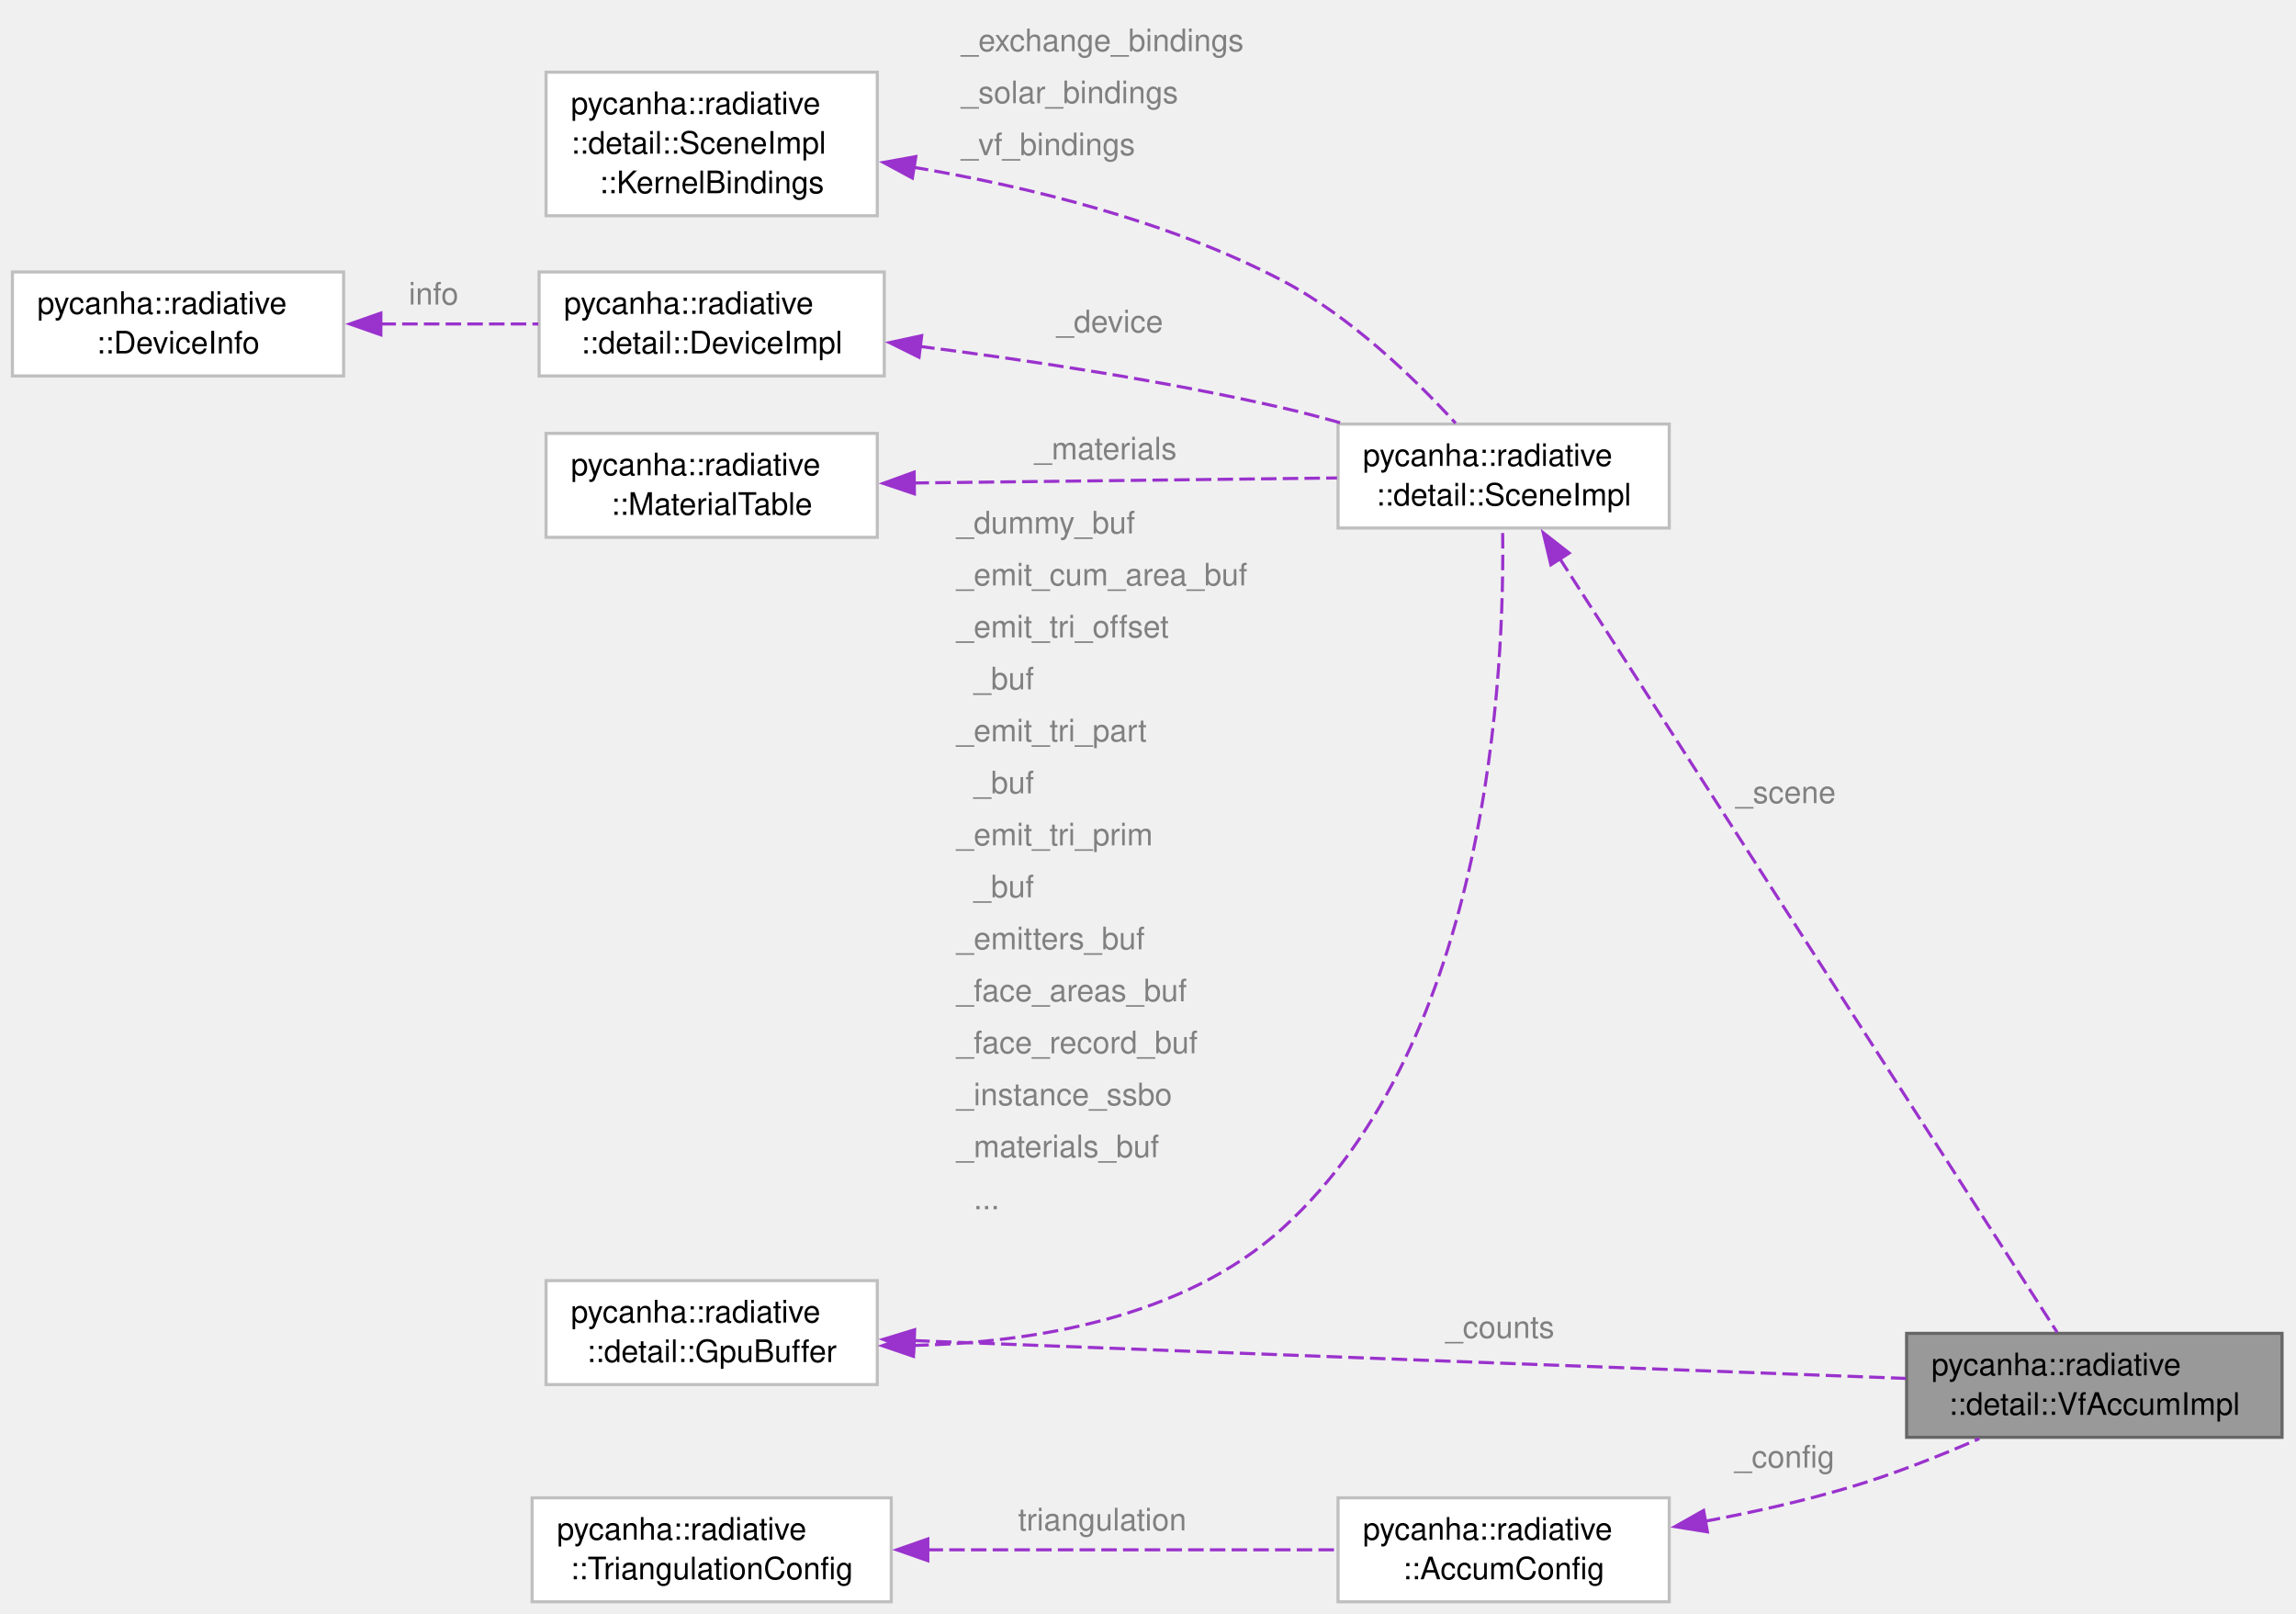
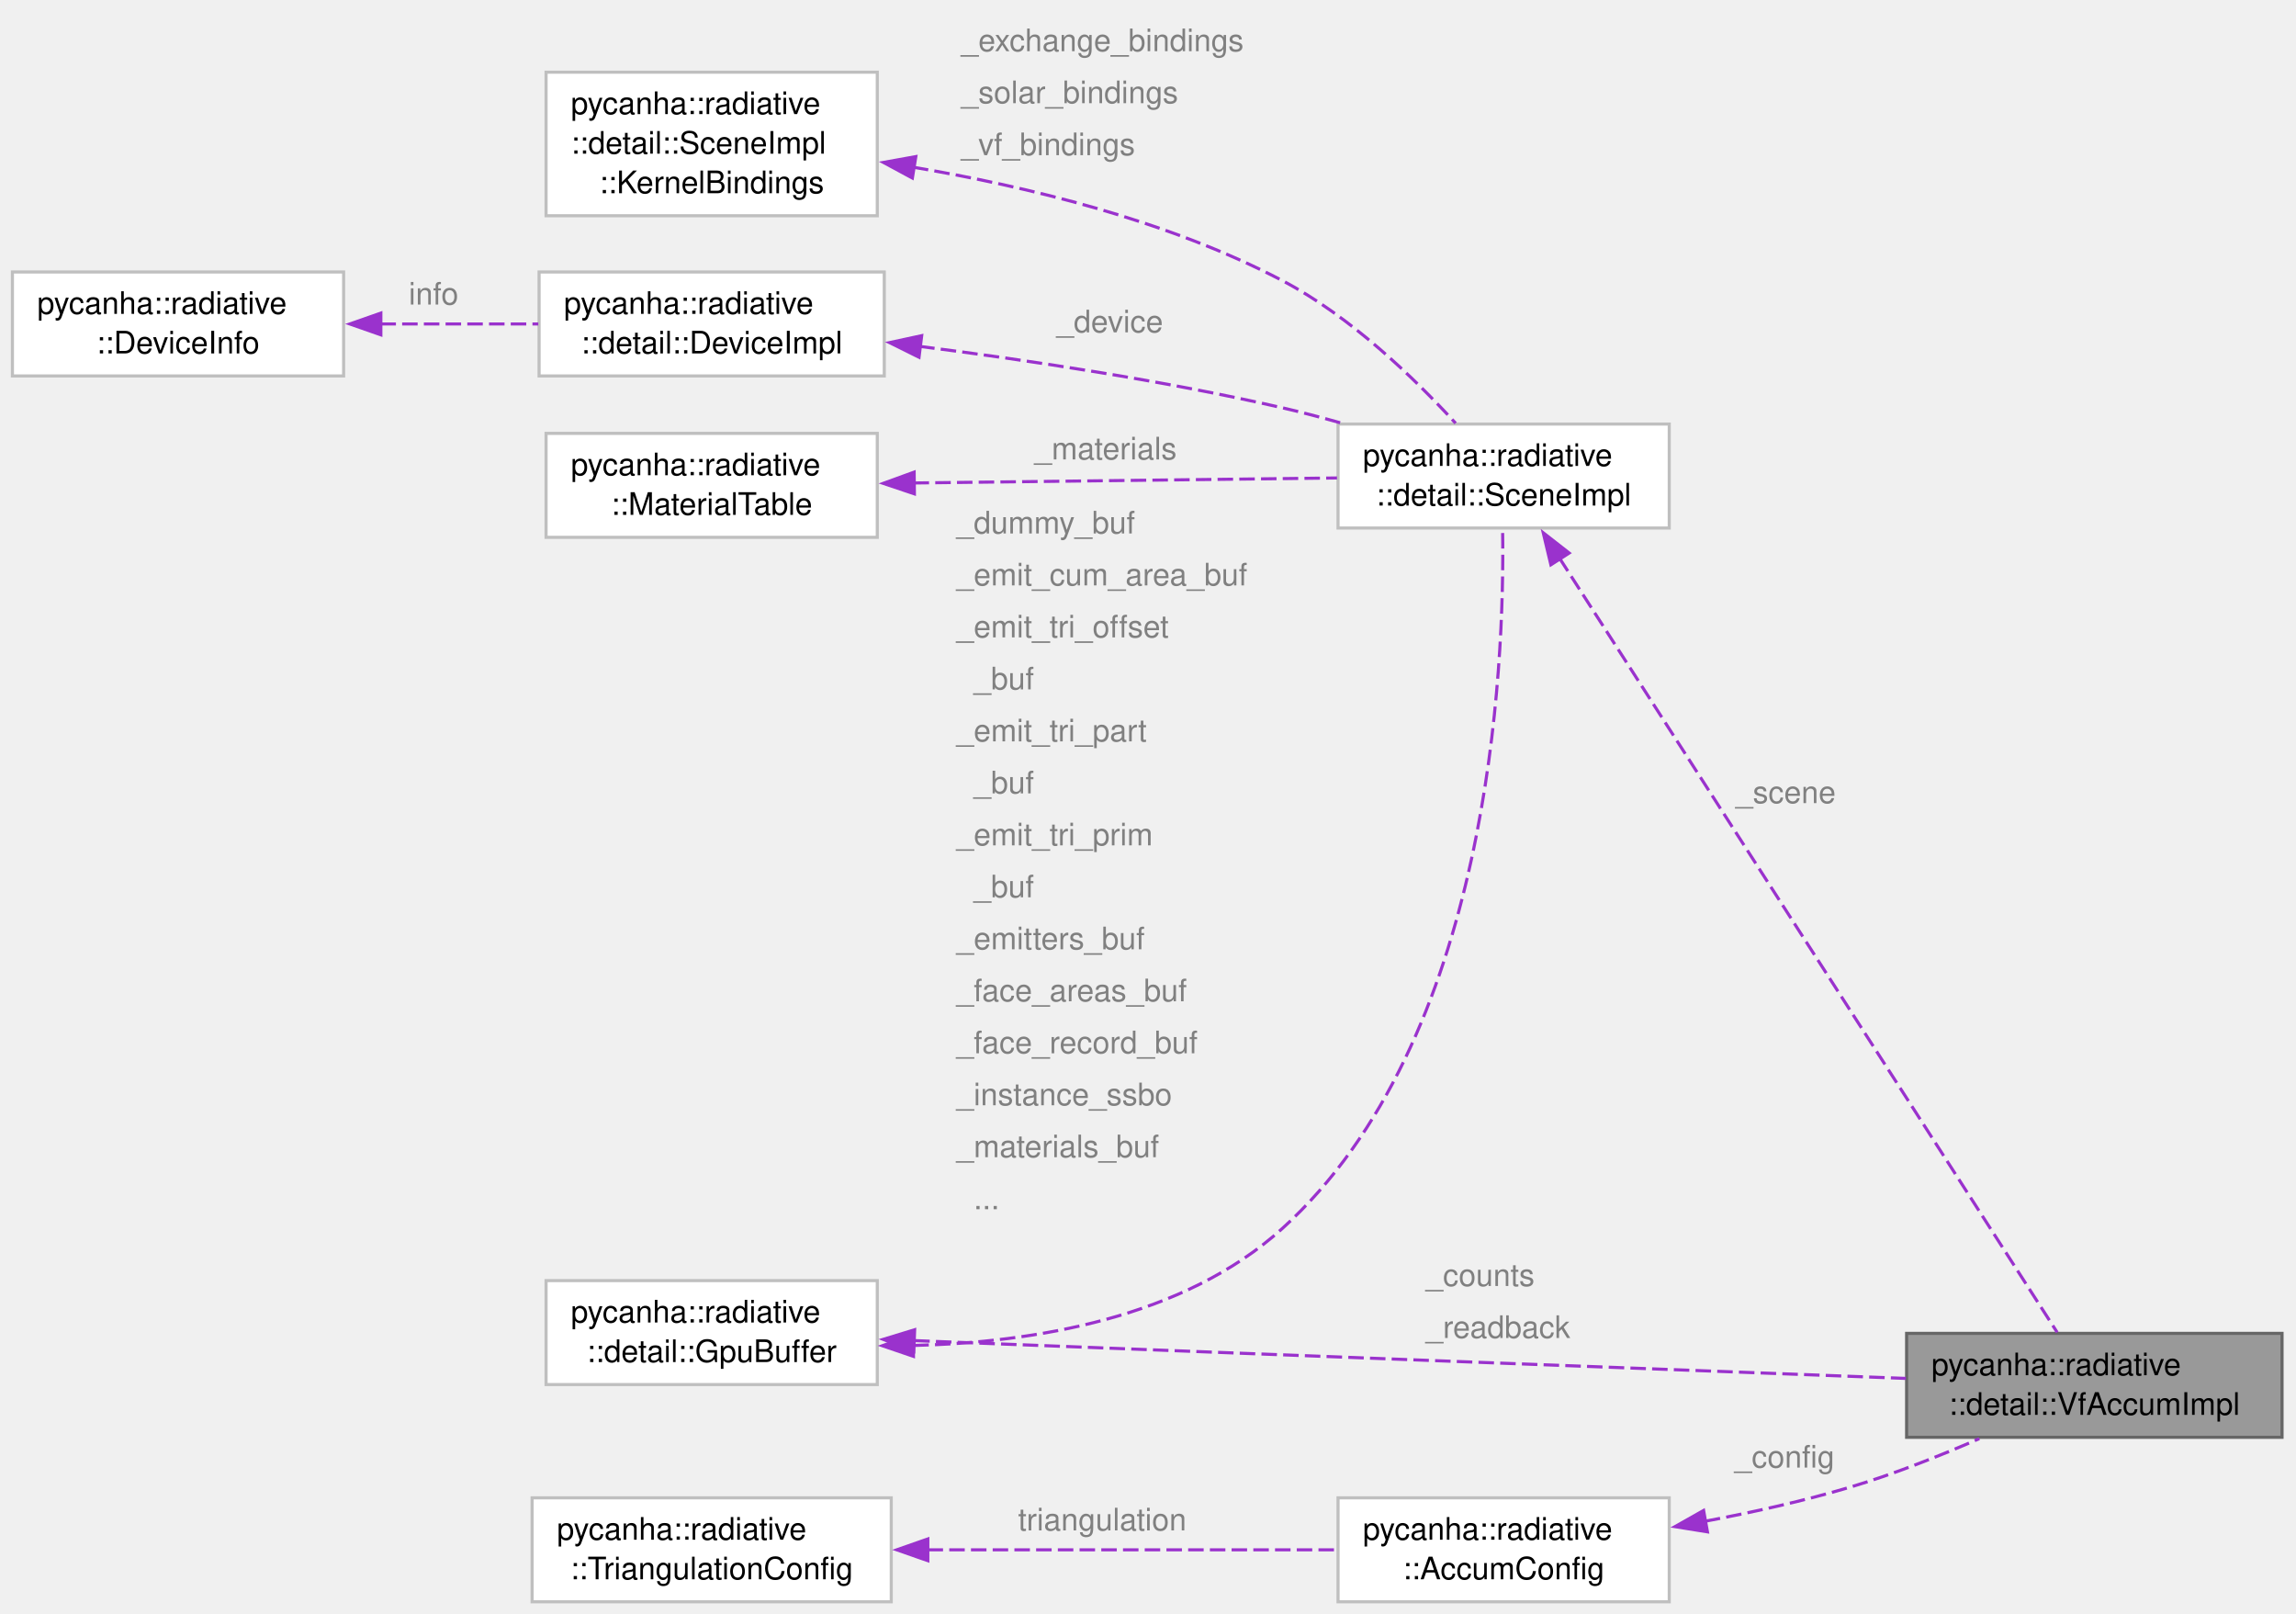
<svg xmlns="http://www.w3.org/2000/svg" xmlns:xlink="http://www.w3.org/1999/xlink" width="740pt" height="520pt" viewBox="0.00 0.00 740.00 520.00">
  <g id="graph0" class="graph" transform="scale(1 1) rotate(0) translate(4 516.14)">
    <g id="Node000001" class="node">
      <g id="a_Node000001">
        <a xlink:title=" ">
          <polygon fill="#999999" stroke="#666666" points="731.5,-86.5 610.5,-86.5 610.5,-53 731.5,-53 731.5,-86.5" />
          <text xml:space="preserve" text-anchor="start" x="618.5" y="-73" font-family="Helvetica,sans-Serif" font-size="10.00">pycanha::radiative</text>
          <text xml:space="preserve" text-anchor="middle" x="671" y="-60.25" font-family="Helvetica,sans-Serif" font-size="10.00">::detail::VfAccumImpl</text>
        </a>
      </g>
    </g>
    <g id="Node000002" class="node">
      <g id="a_Node000002">
        <a xlink:href="classpycanha_1_1radiative_1_1detail_1_1SceneImpl.html" target="_top" xlink:title=" ">
          <polygon fill="white" stroke="#bfbfbf" points="534,-379.5 427.25,-379.5 427.25,-346 534,-346 534,-379.5" />
          <text xml:space="preserve" text-anchor="start" x="435.25" y="-366" font-family="Helvetica,sans-Serif" font-size="10.00">pycanha::radiative</text>
          <text xml:space="preserve" text-anchor="middle" x="480.62" y="-353.25" font-family="Helvetica,sans-Serif" font-size="10.00">::detail::SceneImpl</text>
        </a>
      </g>
    </g>
    <g id="edge1_Node000001_Node000002" class="edge">
      <g id="a_edge1_Node000001_Node000002">
        <a xlink:title=" ">
          <path fill="none" stroke="#9a32cd" stroke-dasharray="5,2" d="M498.6,-336.34C536.58,-277.27 627.52,-135.83 659.03,-86.82" />
          <polygon fill="#9a32cd" stroke="#9a32cd" points="495.85,-334.15 493.39,-344.46 501.74,-337.94 495.85,-334.15" />
        </a>
      </g>
      <text xml:space="preserve" text-anchor="start" x="555.38" y="-257.36" font-family="Helvetica,sans-Serif" font-size="10.00" fill="grey">_scene</text>
    </g>
    <g id="Node000003" class="node">
      <g id="a_Node000003">
        <a xlink:href="classpycanha_1_1radiative_1_1detail_1_1DeviceImpl.html" target="_top" xlink:title=" ">
          <polygon fill="white" stroke="#bfbfbf" points="281,-428.5 169.75,-428.5 169.75,-395 281,-395 281,-428.5" />
          <text xml:space="preserve" text-anchor="start" x="177.75" y="-415" font-family="Helvetica,sans-Serif" font-size="10.00">pycanha::radiative</text>
          <text xml:space="preserve" text-anchor="middle" x="225.38" y="-402.25" font-family="Helvetica,sans-Serif" font-size="10.00">::detail::DeviceImpl</text>
        </a>
      </g>
    </g>
    <g id="edge2_Node000002_Node000003" class="edge">
      <g id="a_edge2_Node000002_Node000003">
        <a xlink:title=" ">
          <path fill="none" stroke="#9a32cd" stroke-dasharray="5,2" d="M292.25,-404.55C327.25,-400.1 370.86,-393.53 409.25,-384.75 415.36,-383.35 421.72,-381.68 427.99,-379.9" />
          <polygon fill="#9a32cd" stroke="#9a32cd" points="292.2,-401.03 282.71,-405.74 293.06,-407.98 292.2,-401.03" />
        </a>
      </g>
      <text xml:space="preserve" text-anchor="start" x="336.5" y="-409.05" font-family="Helvetica,sans-Serif" font-size="10.00" fill="grey">_device</text>
    </g>
    <g id="Node000004" class="node">
      <g id="a_Node000004">
        <a xlink:href="structpycanha_1_1radiative_1_1DeviceInfo.html" target="_top" xlink:title=" ">
          <polygon fill="white" stroke="#bfbfbf" points="106.75,-428.5 0,-428.5 0,-395 106.75,-395 106.75,-428.5" />
          <text xml:space="preserve" text-anchor="start" x="8" y="-415" font-family="Helvetica,sans-Serif" font-size="10.00">pycanha::radiative</text>
          <text xml:space="preserve" text-anchor="middle" x="53.38" y="-402.25" font-family="Helvetica,sans-Serif" font-size="10.00">::DeviceInfo</text>
        </a>
      </g>
    </g>
    <g id="edge3_Node000003_Node000004" class="edge">
      <g id="a_edge3_Node000003_Node000004">
        <a xlink:title=" ">
          <path fill="none" stroke="#9a32cd" stroke-dasharray="5,2" d="M118.61,-411.75C135.37,-411.75 153.27,-411.75 169.49,-411.75" />
          <polygon fill="#9a32cd" stroke="#9a32cd" points="118.75,-408.25 108.75,-411.75 118.75,-415.25 118.75,-408.25" />
        </a>
      </g>
      <text xml:space="preserve" text-anchor="start" x="127.75" y="-418" font-family="Helvetica,sans-Serif" font-size="10.00" fill="grey">info</text>
    </g>
    <g id="Node000005" class="node">
      <g id="a_Node000005">
        <a xlink:href="structpycanha_1_1radiative_1_1MaterialTable.html" target="_top" xlink:title=" ">
          <polygon fill="white" stroke="#bfbfbf" points="278.75,-376.5 172,-376.5 172,-343 278.75,-343 278.75,-376.5" />
          <text xml:space="preserve" text-anchor="start" x="180" y="-363" font-family="Helvetica,sans-Serif" font-size="10.00">pycanha::radiative</text>
          <text xml:space="preserve" text-anchor="middle" x="225.38" y="-350.25" font-family="Helvetica,sans-Serif" font-size="10.00">::MaterialTable</text>
        </a>
      </g>
    </g>
    <g id="edge4_Node000002_Node000005" class="edge">
      <g id="a_edge4_Node000002_Node000005">
        <a xlink:title=" ">
          <path fill="none" stroke="#9a32cd" stroke-dasharray="5,2" d="M290.43,-360.51C332.64,-361.01 387.23,-361.66 426.91,-362.13" />
          <polygon fill="#9a32cd" stroke="#9a32cd" points="290.71,-357.01 280.67,-360.39 290.63,-364.01 290.71,-357.01" />
        </a>
      </g>
      <text xml:space="preserve" text-anchor="start" x="329.38" y="-368.11" font-family="Helvetica,sans-Serif" font-size="10.00" fill="grey">_materials</text>
    </g>
    <g id="Node000006" class="node">
      <g id="a_Node000006">
        <a xlink:href="structpycanha_1_1radiative_1_1detail_1_1GpuBuffer.html" target="_top" xlink:title=" ">
          <polygon fill="white" stroke="#bfbfbf" points="278.75,-103.5 172,-103.5 172,-70 278.75,-70 278.75,-103.5" />
          <text xml:space="preserve" text-anchor="start" x="180" y="-90" font-family="Helvetica,sans-Serif" font-size="10.00">pycanha::radiative</text>
          <text xml:space="preserve" text-anchor="middle" x="225.38" y="-77.25" font-family="Helvetica,sans-Serif" font-size="10.00">::detail::GpuBuffer</text>
        </a>
      </g>
    </g>
    <g id="edge9_Node000001_Node000006" class="edge">
      <g id="a_edge9_Node000001_Node000006">
        <a xlink:title=" ">
          <path fill="none" stroke="#9a32cd" stroke-dasharray="5,2" d="M290.65,-84.17C294.23,-84.02 297.79,-83.89 301.25,-83.75 410.24,-79.5 537.35,-74.71 610.28,-71.98" />
          <polygon fill="#9a32cd" stroke="#9a32cd" points="290.51,-80.67 280.66,-84.56 290.79,-87.66 290.51,-80.67" />
        </a>
      </g>
-       <text xml:space="preserve" text-anchor="start" x="461.88" y="-85.01" font-family="Helvetica,sans-Serif" font-size="10.00" fill="grey">_counts</text>
+       <text xml:space="preserve" text-anchor="start" x="455.5" y="-101.76" font-family="Helvetica,sans-Serif" font-size="10.00" fill="grey">_counts</text>
+       <text xml:space="preserve" text-anchor="start" x="455.5" y="-85.01" font-family="Helvetica,sans-Serif" font-size="10.00" fill="grey">_readback</text>
    </g>
    <g id="edge5_Node000002_Node000006" class="edge">
      <g id="a_edge5_Node000002_Node000006">
        <a xlink:title=" ">
          <path fill="none" stroke="#9a32cd" stroke-dasharray="5,2" d="M290.35,-82.59C329.24,-83.55 377.38,-91.46 409.25,-120.25 476.26,-180.79 480.99,-300.92 480.29,-345.54" />
          <polygon fill="#9a32cd" stroke="#9a32cd" points="290.41,-79.09 280.38,-82.51 290.35,-86.09 290.41,-79.09" />
        </a>
      </g>
      <text xml:space="preserve" text-anchor="start" x="304.25" y="-344.25" font-family="Helvetica,sans-Serif" font-size="10.00" fill="grey">_dummy_buf</text>
      <text xml:space="preserve" text-anchor="start" x="304.25" y="-327.5" font-family="Helvetica,sans-Serif" font-size="10.00" fill="grey">_emit_cum_area_buf</text>
      <text xml:space="preserve" text-anchor="start" x="304.25" y="-310.75" font-family="Helvetica,sans-Serif" font-size="10.00" fill="grey">_emit_tri_offset</text>
      <text xml:space="preserve" text-anchor="start" x="304.25" y="-294" font-family="Helvetica,sans-Serif" font-size="10.00" fill="grey">  _buf</text>
      <text xml:space="preserve" text-anchor="start" x="304.25" y="-277.25" font-family="Helvetica,sans-Serif" font-size="10.00" fill="grey">_emit_tri_part</text>
      <text xml:space="preserve" text-anchor="start" x="304.25" y="-260.5" font-family="Helvetica,sans-Serif" font-size="10.00" fill="grey">  _buf</text>
      <text xml:space="preserve" text-anchor="start" x="304.25" y="-243.75" font-family="Helvetica,sans-Serif" font-size="10.00" fill="grey">_emit_tri_prim</text>
      <text xml:space="preserve" text-anchor="start" x="304.25" y="-227" font-family="Helvetica,sans-Serif" font-size="10.00" fill="grey">  _buf</text>
      <text xml:space="preserve" text-anchor="start" x="304.25" y="-210.25" font-family="Helvetica,sans-Serif" font-size="10.00" fill="grey">_emitters_buf</text>
      <text xml:space="preserve" text-anchor="start" x="304.25" y="-193.5" font-family="Helvetica,sans-Serif" font-size="10.00" fill="grey">_face_areas_buf</text>
      <text xml:space="preserve" text-anchor="start" x="304.25" y="-176.75" font-family="Helvetica,sans-Serif" font-size="10.00" fill="grey">_face_record_buf</text>
      <text xml:space="preserve" text-anchor="start" x="304.25" y="-160" font-family="Helvetica,sans-Serif" font-size="10.00" fill="grey">_instance_ssbo</text>
      <text xml:space="preserve" text-anchor="start" x="304.25" y="-143.25" font-family="Helvetica,sans-Serif" font-size="10.00" fill="grey">_materials_buf</text>
      <text xml:space="preserve" text-anchor="start" x="304.25" y="-126.5" font-family="Helvetica,sans-Serif" font-size="10.00" fill="grey">  ...</text>
    </g>
    <g id="Node000007" class="node">
      <g id="a_Node000007">
        <a xlink:href="structpycanha_1_1radiative_1_1detail_1_1SceneImpl_1_1KernelBindings.html" target="_top" xlink:title=" ">
          <polygon fill="white" stroke="#bfbfbf" points="278.75,-492.88 172,-492.88 172,-446.62 278.75,-446.62 278.75,-492.88" />
          <text xml:space="preserve" text-anchor="start" x="180" y="-479.38" font-family="Helvetica,sans-Serif" font-size="10.00">pycanha::radiative</text>
          <text xml:space="preserve" text-anchor="start" x="180" y="-466.62" font-family="Helvetica,sans-Serif" font-size="10.00">::detail::SceneImpl</text>
          <text xml:space="preserve" text-anchor="middle" x="225.38" y="-453.88" font-family="Helvetica,sans-Serif" font-size="10.00">::KernelBindings</text>
        </a>
      </g>
    </g>
    <g id="edge6_Node000002_Node000007" class="edge">
      <g id="a_edge6_Node000002_Node000007">
        <a xlink:title=" ">
          <path fill="none" stroke="#9a32cd" stroke-dasharray="5,2" d="M290.24,-462.28C326.67,-456.13 372.3,-445.13 409.25,-425.75 431.32,-414.17 451.99,-394.13 465.15,-379.76" />
          <polygon fill="#9a32cd" stroke="#9a32cd" points="290.06,-458.77 280.74,-463.8 291.17,-465.68 290.06,-458.77" />
        </a>
      </g>
      <text xml:space="preserve" text-anchor="start" x="305.75" y="-499.64" font-family="Helvetica,sans-Serif" font-size="10.00" fill="grey">_exchange_bindings</text>
      <text xml:space="preserve" text-anchor="start" x="305.75" y="-482.89" font-family="Helvetica,sans-Serif" font-size="10.00" fill="grey">_solar_bindings</text>
      <text xml:space="preserve" text-anchor="start" x="305.75" y="-466.14" font-family="Helvetica,sans-Serif" font-size="10.00" fill="grey">_vf_bindings</text>
    </g>
    <g id="Node000008" class="node">
      <g id="a_Node000008">
        <a xlink:href="structpycanha_1_1radiative_1_1AccumConfig.html" target="_top" xlink:title=" ">
          <polygon fill="white" stroke="#bfbfbf" points="534,-33.5 427.25,-33.5 427.25,0 534,0 534,-33.5" />
          <text xml:space="preserve" text-anchor="start" x="435.25" y="-20" font-family="Helvetica,sans-Serif" font-size="10.00">pycanha::radiative</text>
          <text xml:space="preserve" text-anchor="middle" x="480.62" y="-7.25" font-family="Helvetica,sans-Serif" font-size="10.00">::AccumConfig</text>
        </a>
      </g>
    </g>
    <g id="edge7_Node000001_Node000008" class="edge">
      <g id="a_edge7_Node000001_Node000008">
        <a xlink:title=" ">
          <path fill="none" stroke="#9a32cd" stroke-dasharray="5,2" d="M545.48,-25.94C561.02,-28.86 577.49,-32.52 592.5,-37 606.36,-41.14 621.09,-46.97 633.94,-52.57" />
          <polygon fill="#9a32cd" stroke="#9a32cd" points="546.31,-22.54 535.85,-24.22 545.07,-29.43 546.31,-22.54" />
        </a>
      </g>
      <text xml:space="preserve" text-anchor="start" x="555" y="-43.25" font-family="Helvetica,sans-Serif" font-size="10.00" fill="grey">_config</text>
    </g>
    <g id="Node000009" class="node">
      <g id="a_Node000009">
        <a xlink:href="structpycanha_1_1radiative_1_1TriangulationConfig.html" target="_top" xlink:title=" ">
          <polygon fill="white" stroke="#bfbfbf" points="283.25,-33.5 167.5,-33.5 167.5,0 283.25,0 283.25,-33.5" />
          <text xml:space="preserve" text-anchor="start" x="175.5" y="-20" font-family="Helvetica,sans-Serif" font-size="10.00">pycanha::radiative</text>
          <text xml:space="preserve" text-anchor="middle" x="225.38" y="-7.25" font-family="Helvetica,sans-Serif" font-size="10.00">::TriangulationConfig</text>
        </a>
      </g>
    </g>
    <g id="edge8_Node000008_Node000009" class="edge">
      <g id="a_edge8_Node000008_Node000009">
        <a xlink:title=" ">
          <path fill="none" stroke="#9a32cd" stroke-dasharray="5,2" d="M294.94,-16.75C336.5,-16.75 388.71,-16.75 427,-16.75" />
          <polygon fill="#9a32cd" stroke="#9a32cd" points="295.04,-13.25 285.04,-16.75 295.04,-20.25 295.04,-13.25" />
        </a>
      </g>
      <text xml:space="preserve" text-anchor="start" x="324.12" y="-23" font-family="Helvetica,sans-Serif" font-size="10.00" fill="grey">triangulation</text>
    </g>
  </g>
</svg>
